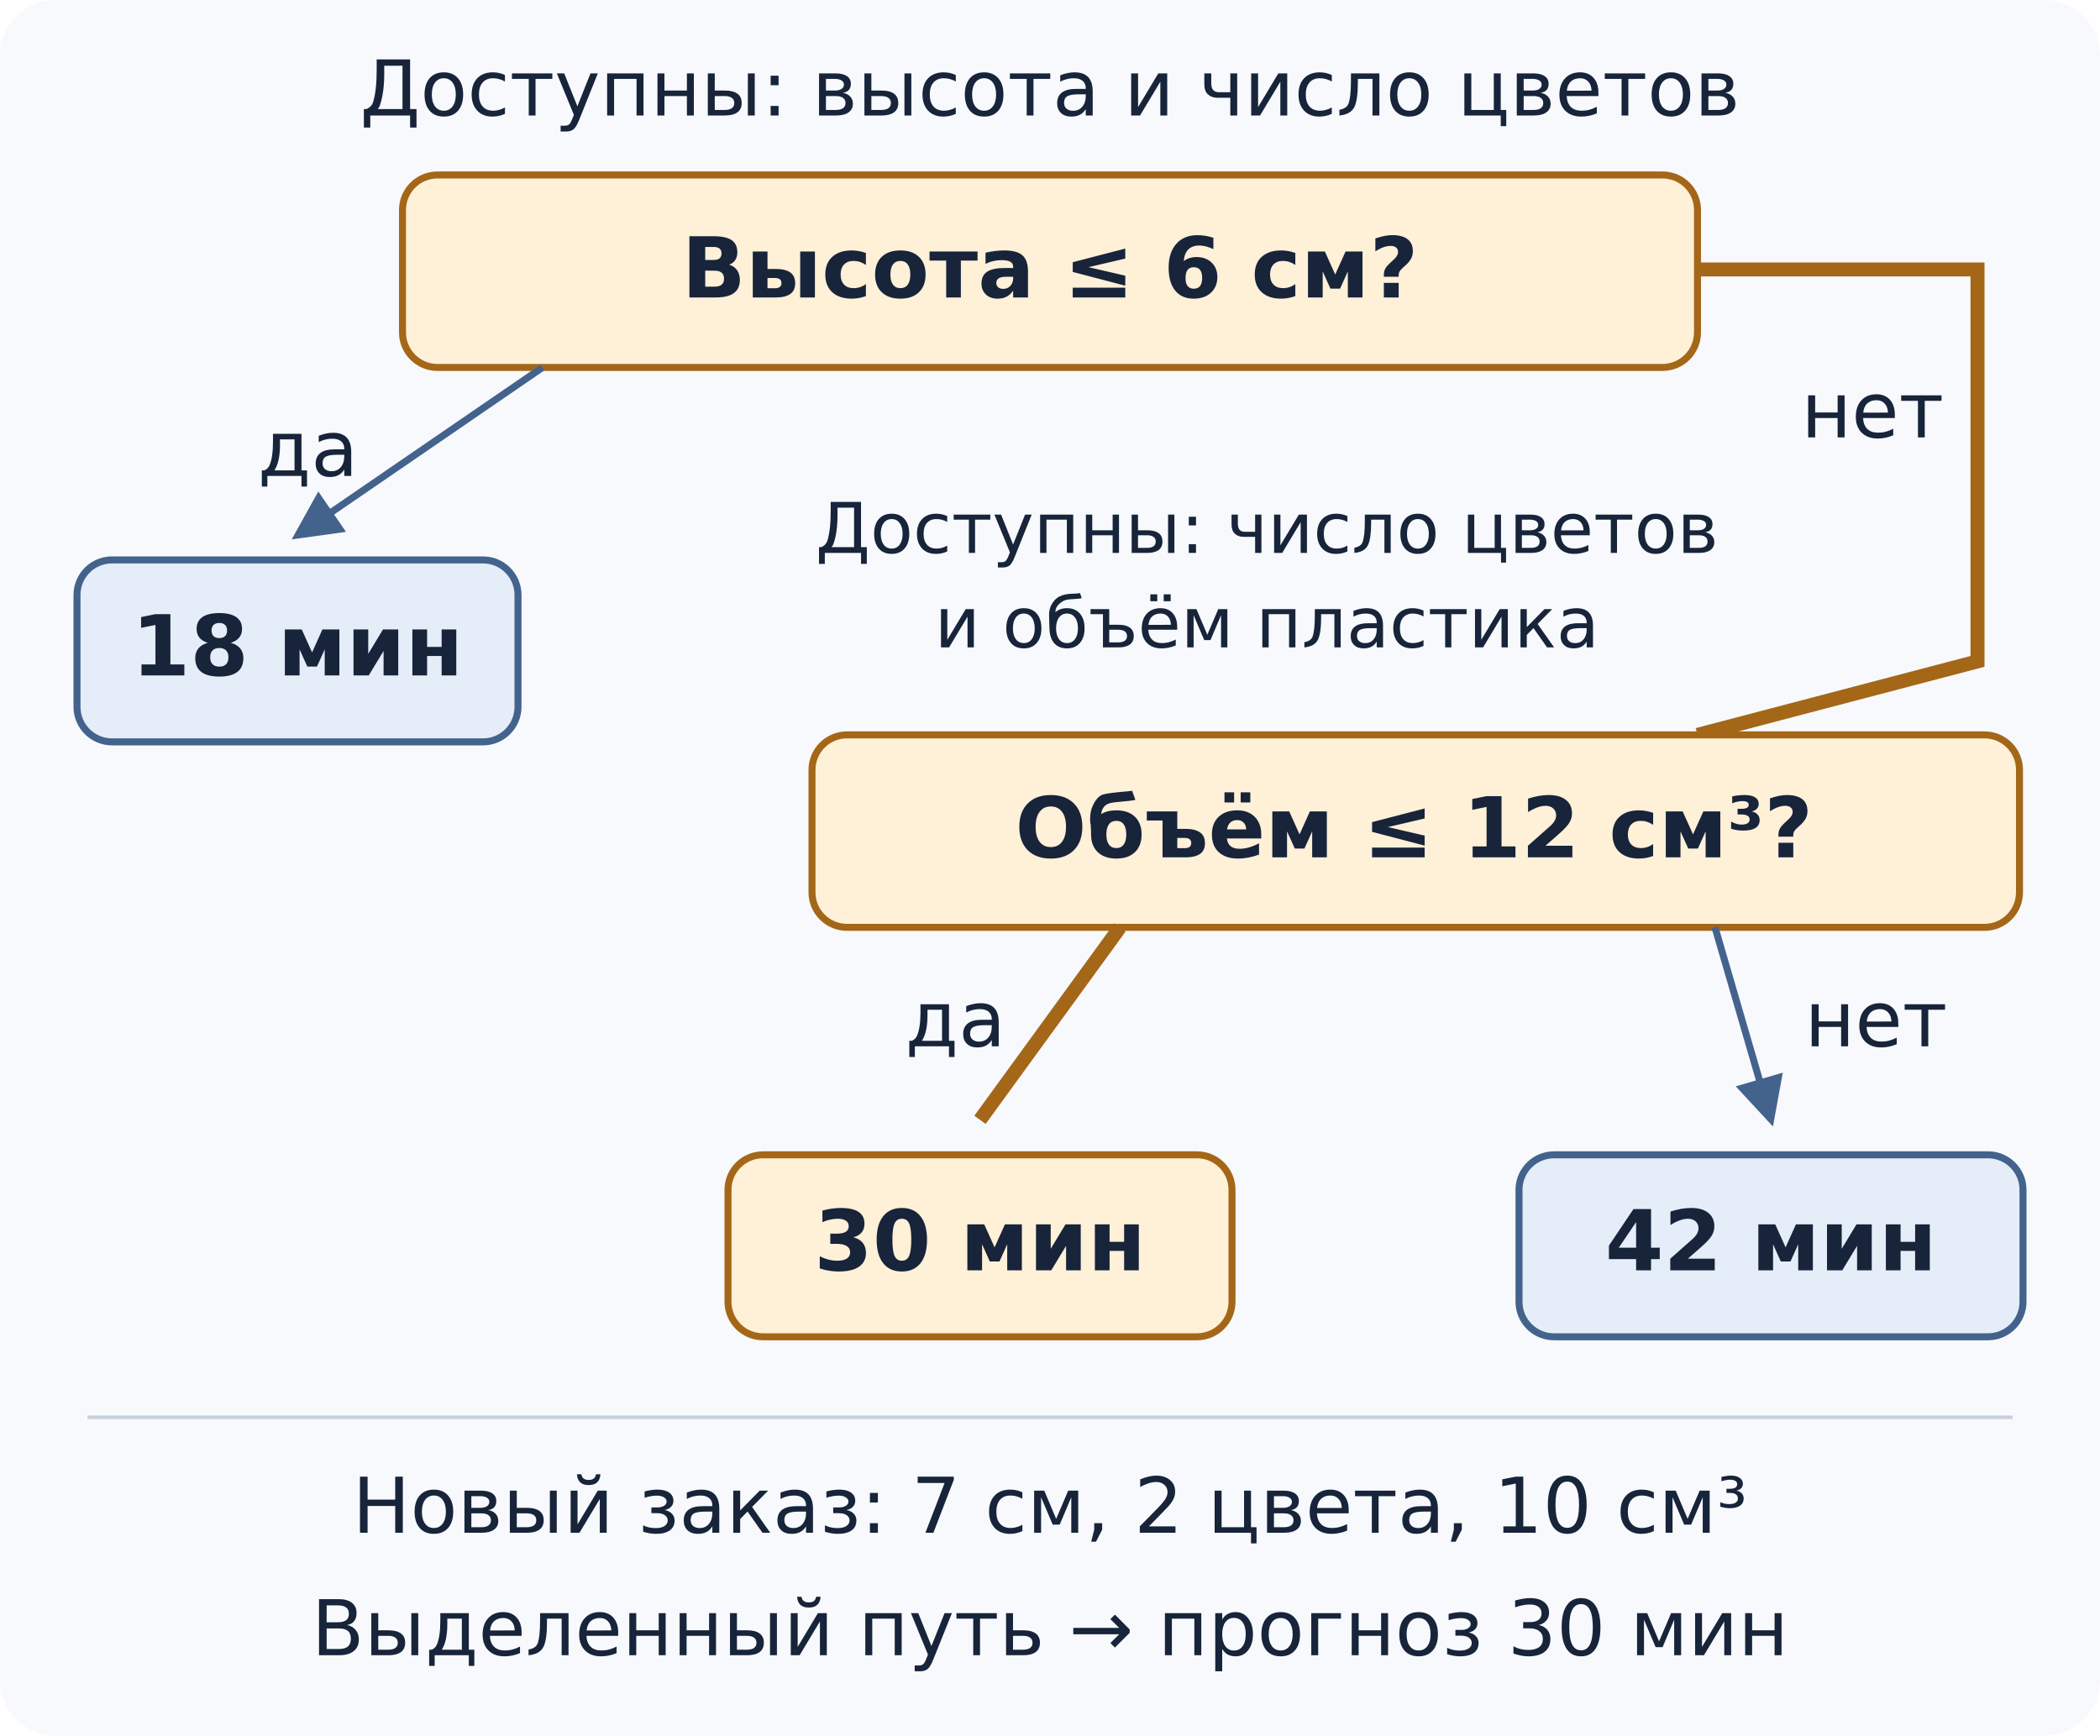
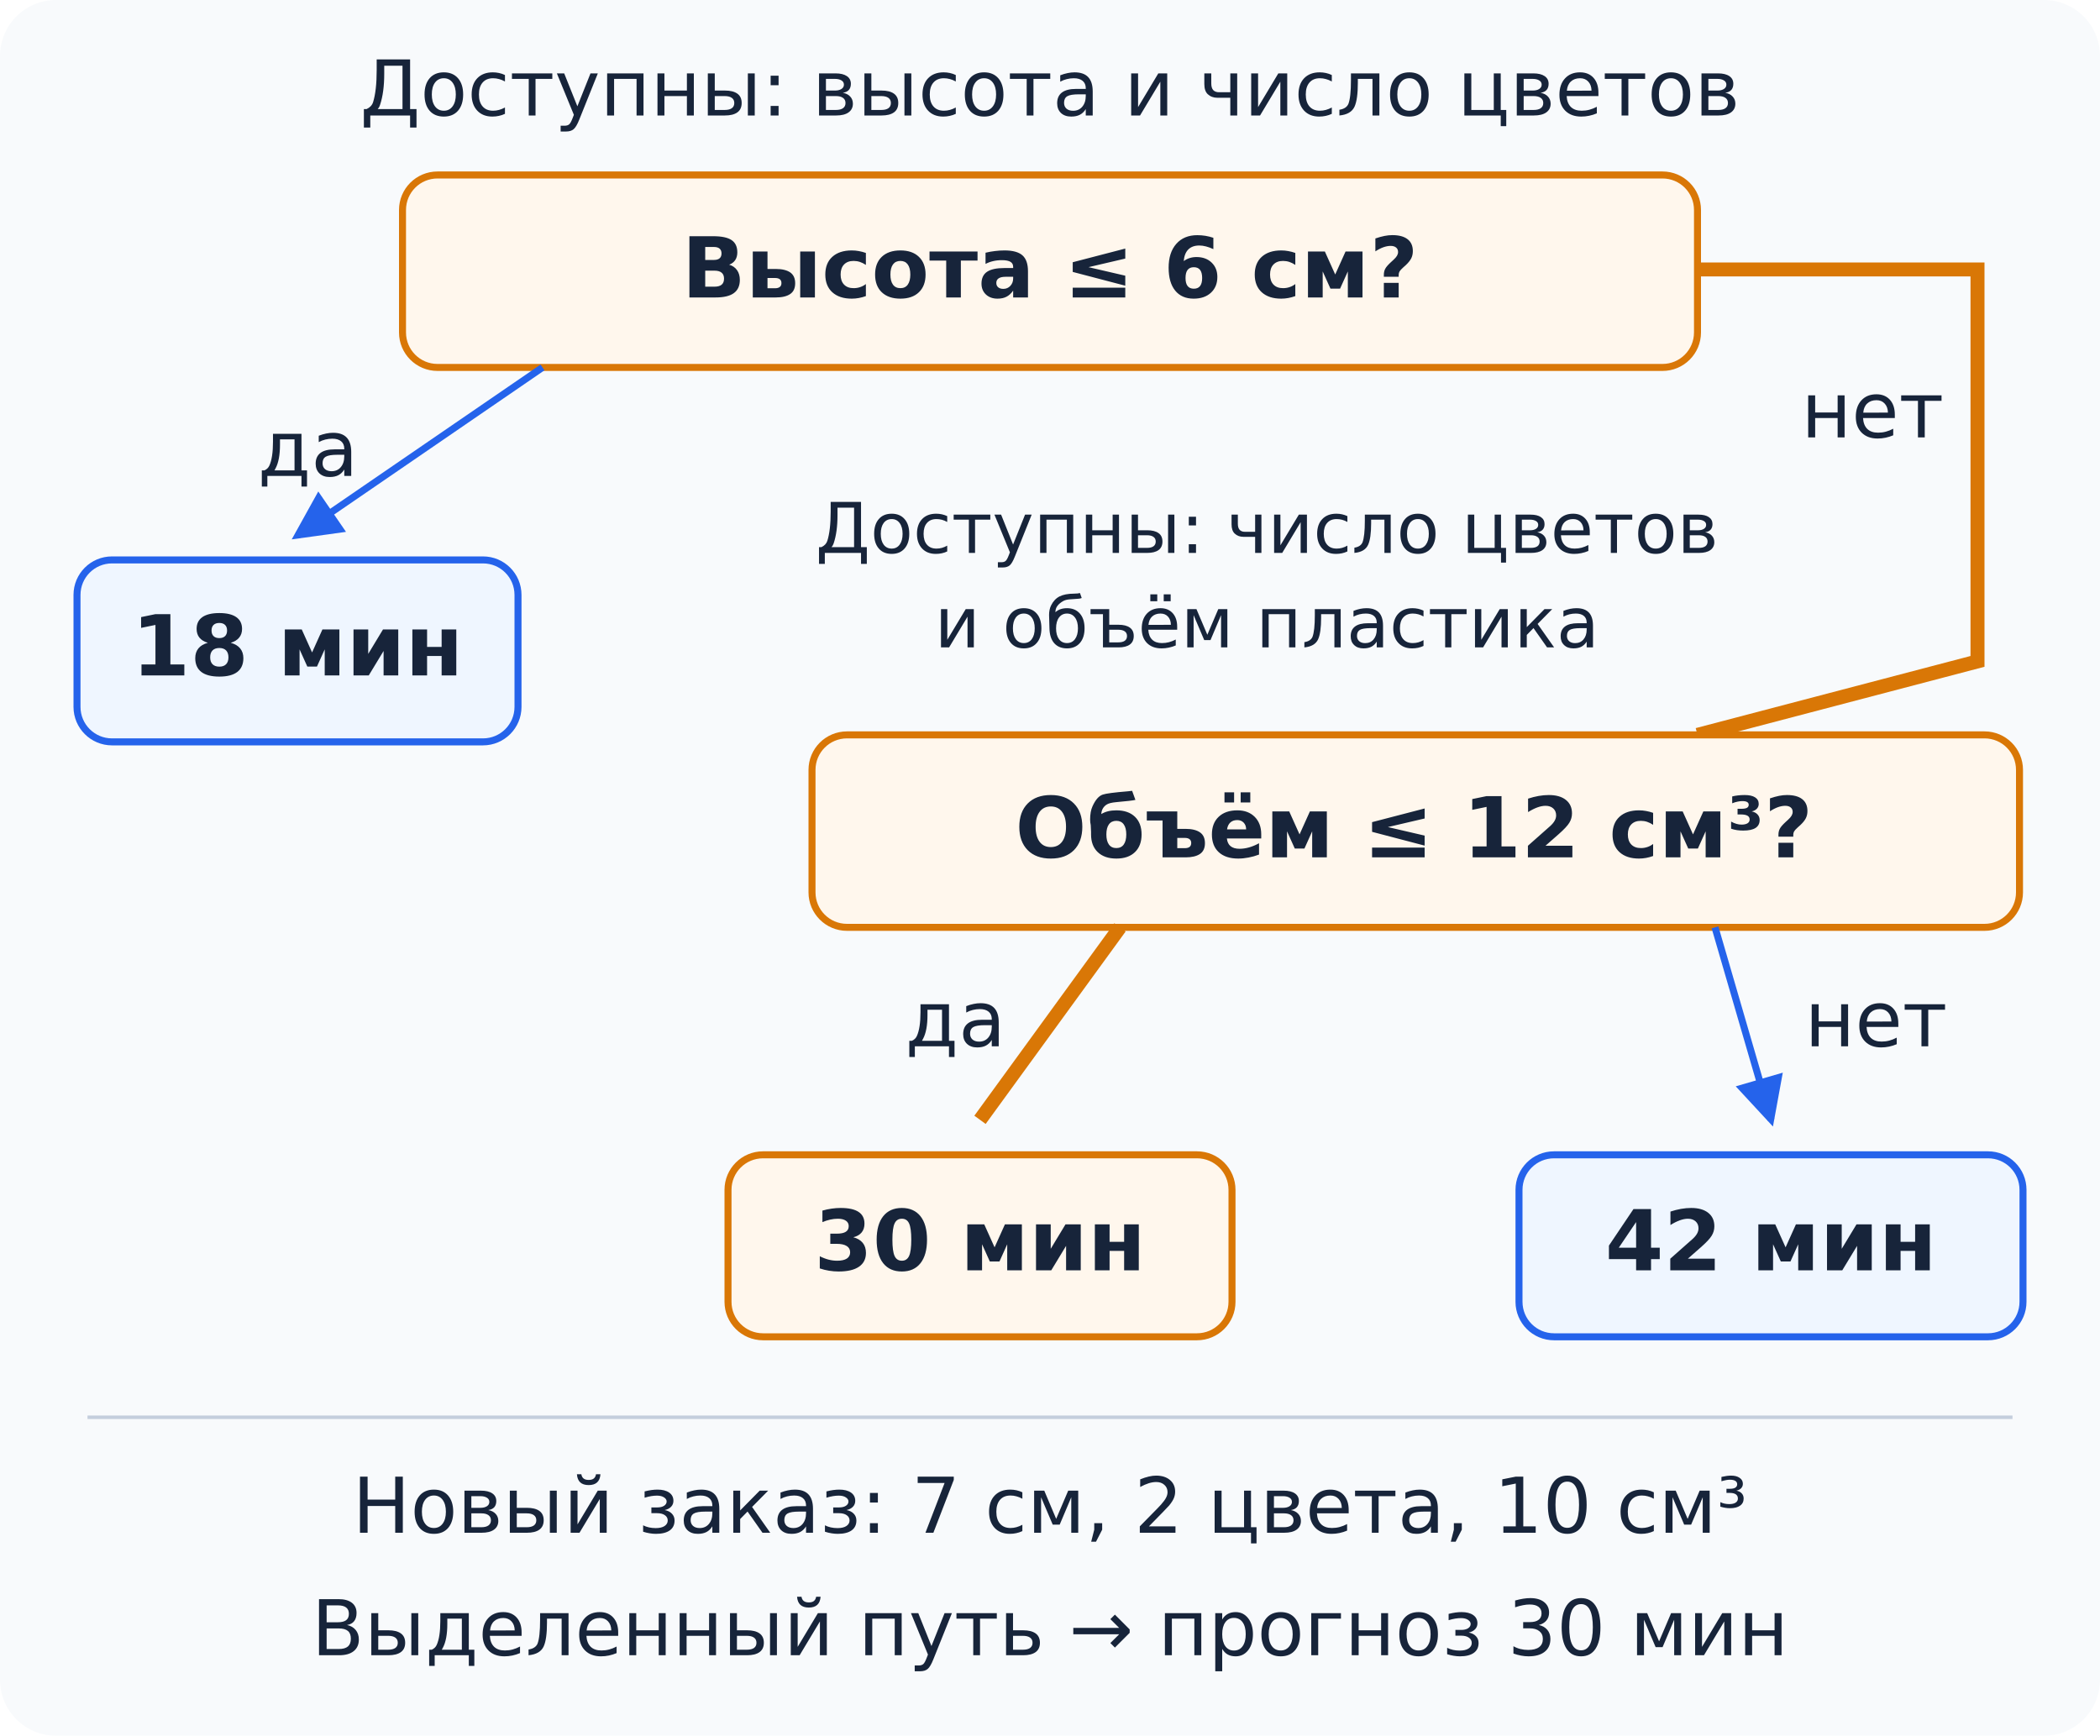
<svg xmlns="http://www.w3.org/2000/svg" viewBox="0 0 600 496" role="img" aria-labelledby="title desc">
  <defs>
    <marker id="arrow" markerWidth="7" markerHeight="7" refX="6" refY="3.5" orient="auto">
-       <path d="M0 0 L7 3.5 L0 7 Z" fill="#43638c" />
+       <path d="M0 0 L7 3.5 L0 7 Z" fill="#2563eb" />
    </marker>
  </defs>
-   <style>text{font-family:'DejaVu Sans',Arial,sans-serif;fill:#17243a;font-size:22px;text-anchor:middle}.heading{font-size:24px;font-weight:700}.small{font-size:20px}.box{fill:#e4edf8;stroke:#43638c;stroke-width:2}.warm{fill:#fff0d8;stroke:#a46718;stroke-width:2}.arrow{fill:none;stroke:#43638c;stroke-width:2;marker-end:url(#arrow)}</style>
-   <rect width="600" height="496" rx="16" fill="#f7f9fc" />
+   <style>text{font-family:'DejaVu Sans',Arial,sans-serif;fill:#17243a;font-size:22px;text-anchor:middle}.heading{font-size:24px;font-weight:700}.small{font-size:20px}.box{fill:#eff6ff;stroke:#2563eb;stroke-width:2}.warm{fill:#fff7ed;stroke:#d97706;stroke-width:2}.arrow{fill:none;stroke:#2563eb;stroke-width:2;marker-end:url(#arrow)}</style>
+   <rect width="600" height="496" rx="16" fill="#f8fafc" />
  <text x="300" y="33" class="">Доступны: высота и число цветов</text>
  <rect x="115" y="50" width="370" height="55" rx="10" class="warm" />
  <text x="300" y="85" class="heading">Высота ≤ 6 см?</text>
  <path d="M155 105 L85 153" class="arrow" />
  <text x="88" y="136" class="">да</text>
  <rect x="22" y="160" width="126" height="52" rx="10" class="box" />
  <text x="85" y="193" class="heading">18 мин</text>
-   <path d="M485 77 H565 V189 L485 210" stroke="#a46718" stroke-width="4" fill="none" />
+   <path d="M485 77 H565 V189 L485 210" stroke="#d97706" stroke-width="4" fill="none" />
  <text x="535" y="125" class="">нет</text>
  <text x="362" y="158" class="small">Доступны: число цветов</text>
  <text x="362" y="185" class="small">и объём пластика</text>
  <rect x="232" y="210" width="345" height="55" rx="10" class="warm" />
  <text x="404" y="245" class="heading">Объём ≤ 12 см³?</text>
-   <path d="M320 265 L280 320" stroke="#a46718" stroke-width="4" fill="none" />
+   <path d="M320 265 L280 320" stroke="#d97706" stroke-width="4" fill="none" />
  <text x="273" y="299" class="">да</text>
  <path d="M490 265 L506 320" class="arrow" />
  <text x="536" y="299" class="">нет</text>
  <rect x="208" y="330" width="144" height="52" rx="10" class="warm" />
  <text x="280" y="363" class="heading">30 мин</text>
  <rect x="434" y="330" width="144" height="52" rx="10" class="box" />
  <text x="506" y="363" class="heading">42 мин</text>
  <path d="M25 405 H575" stroke="#c4cedd" />
  <text x="300" y="438" class="">Новый заказ: 7 см, 2 цвета, 10 см³</text>
  <text x="300" y="473" class="">Выделенный путь → прогноз 30 мин</text>
</svg>
